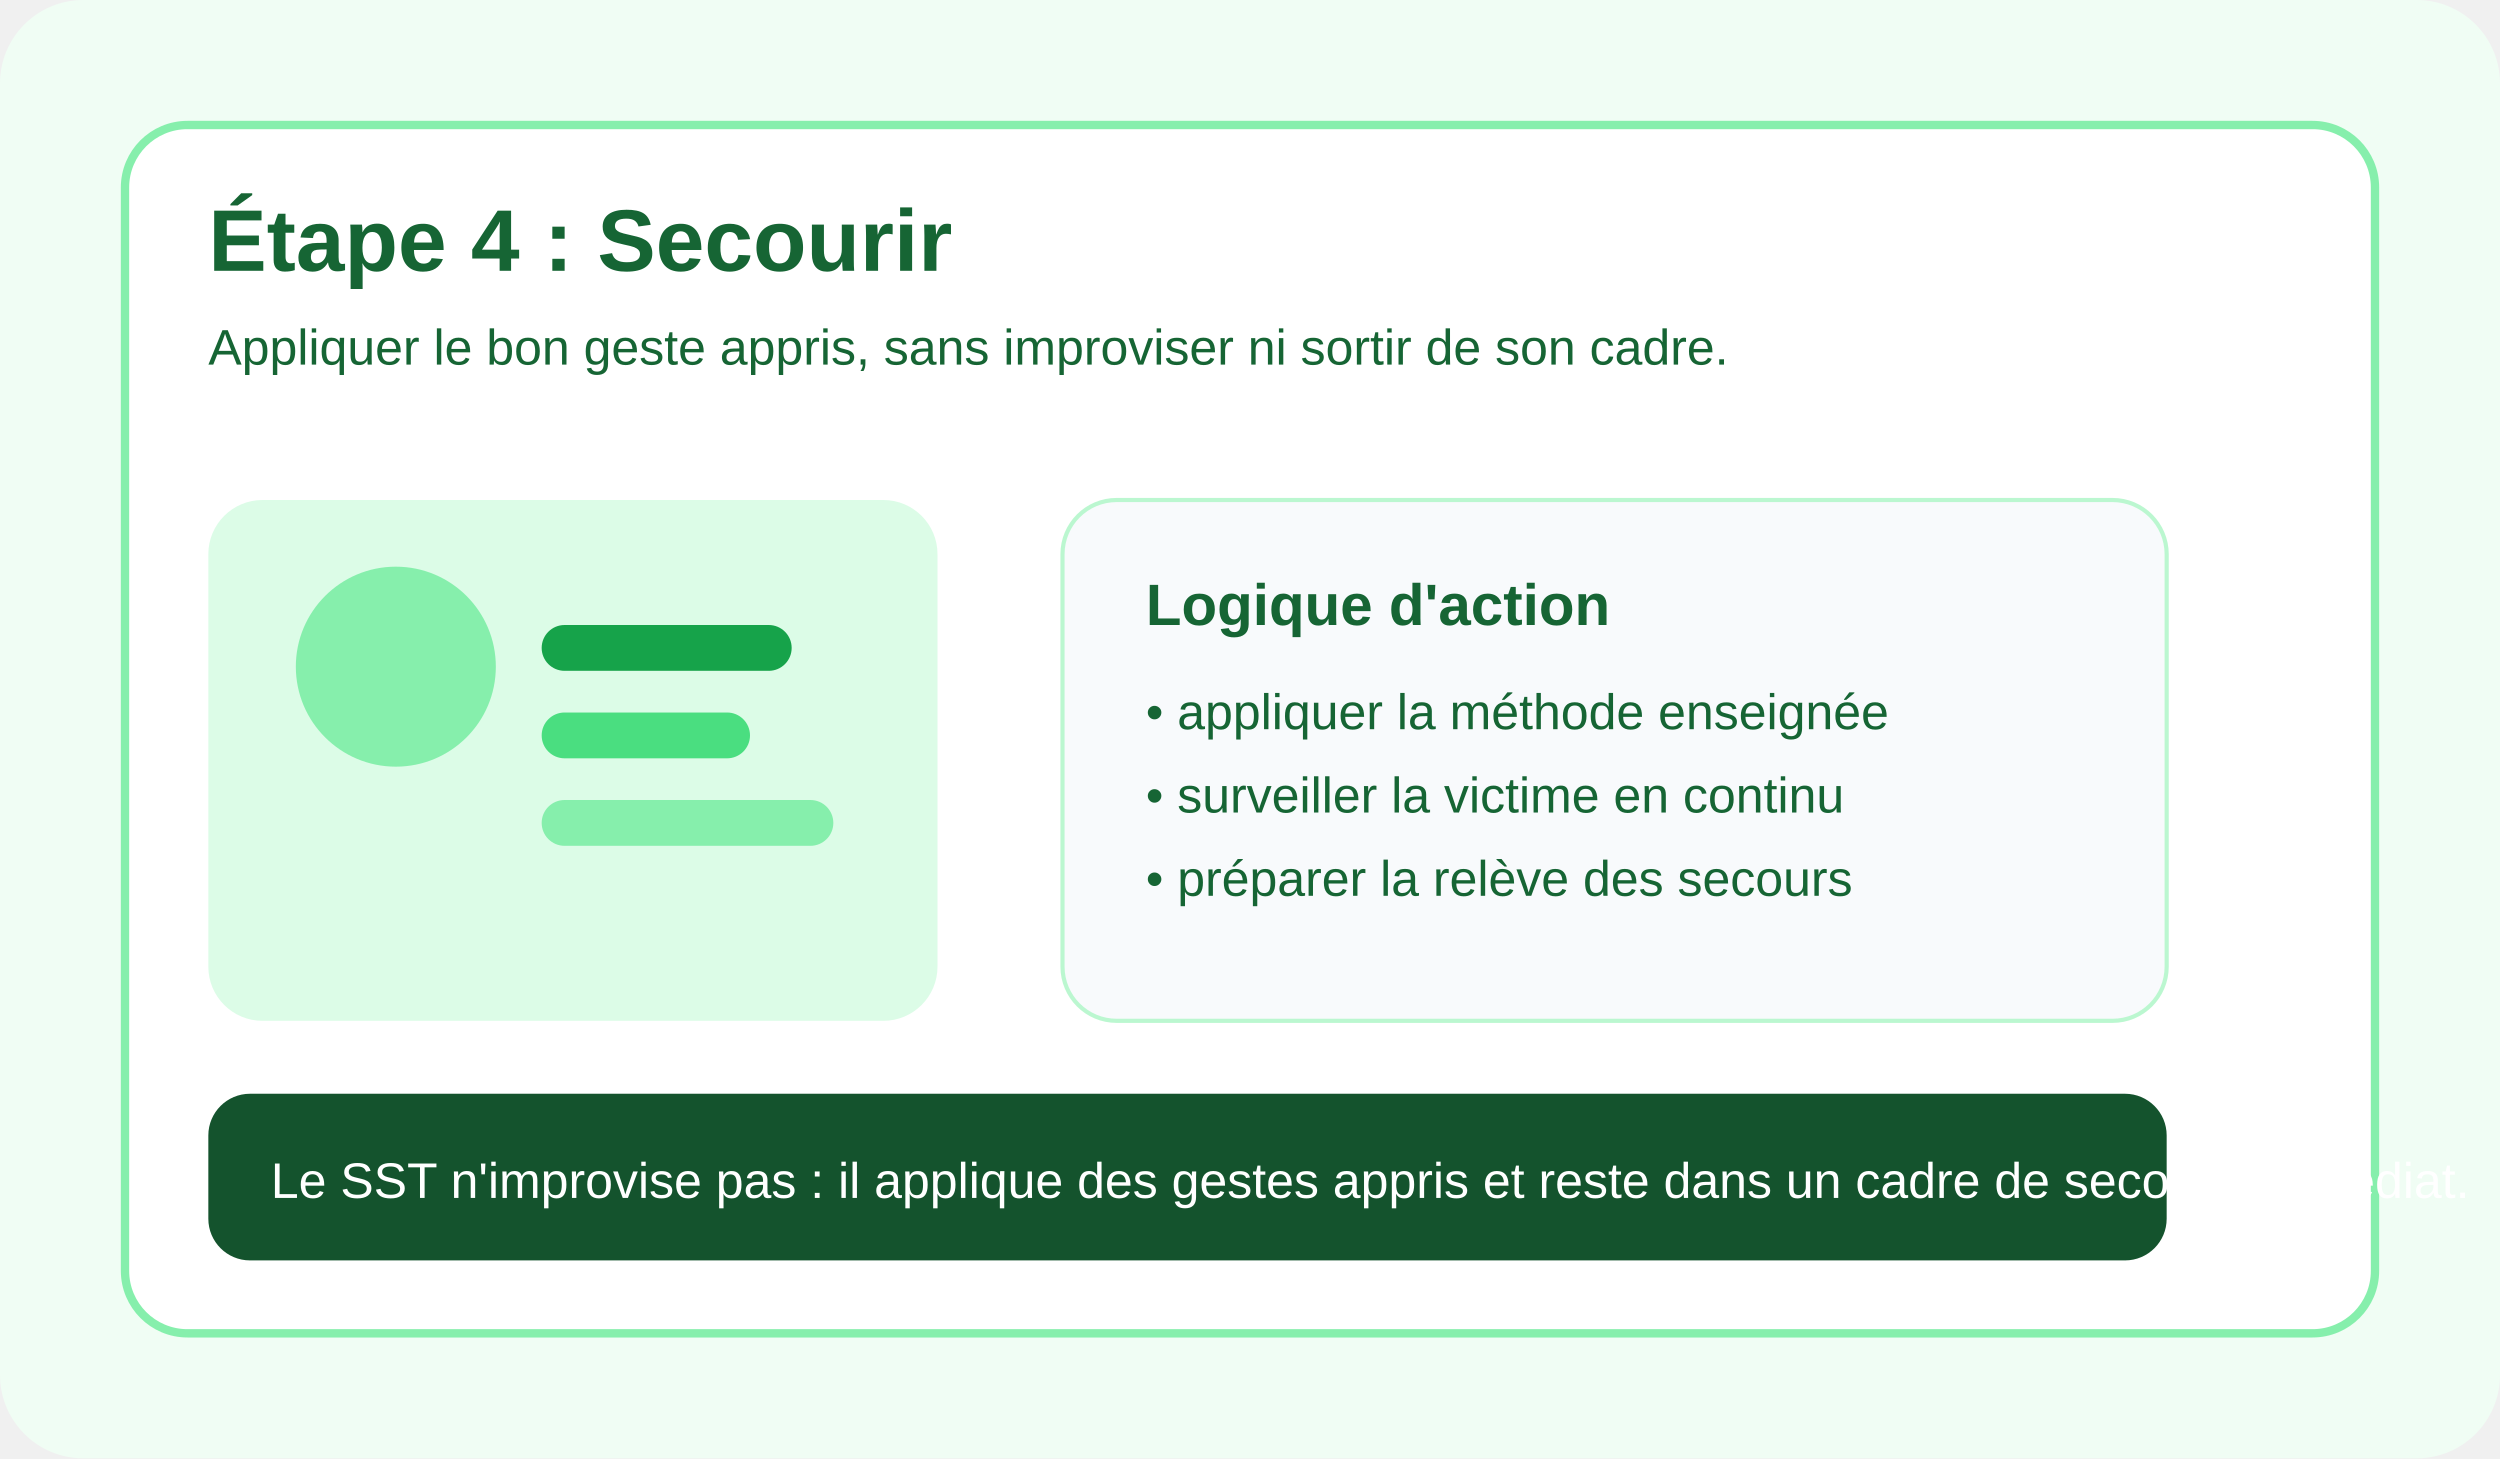
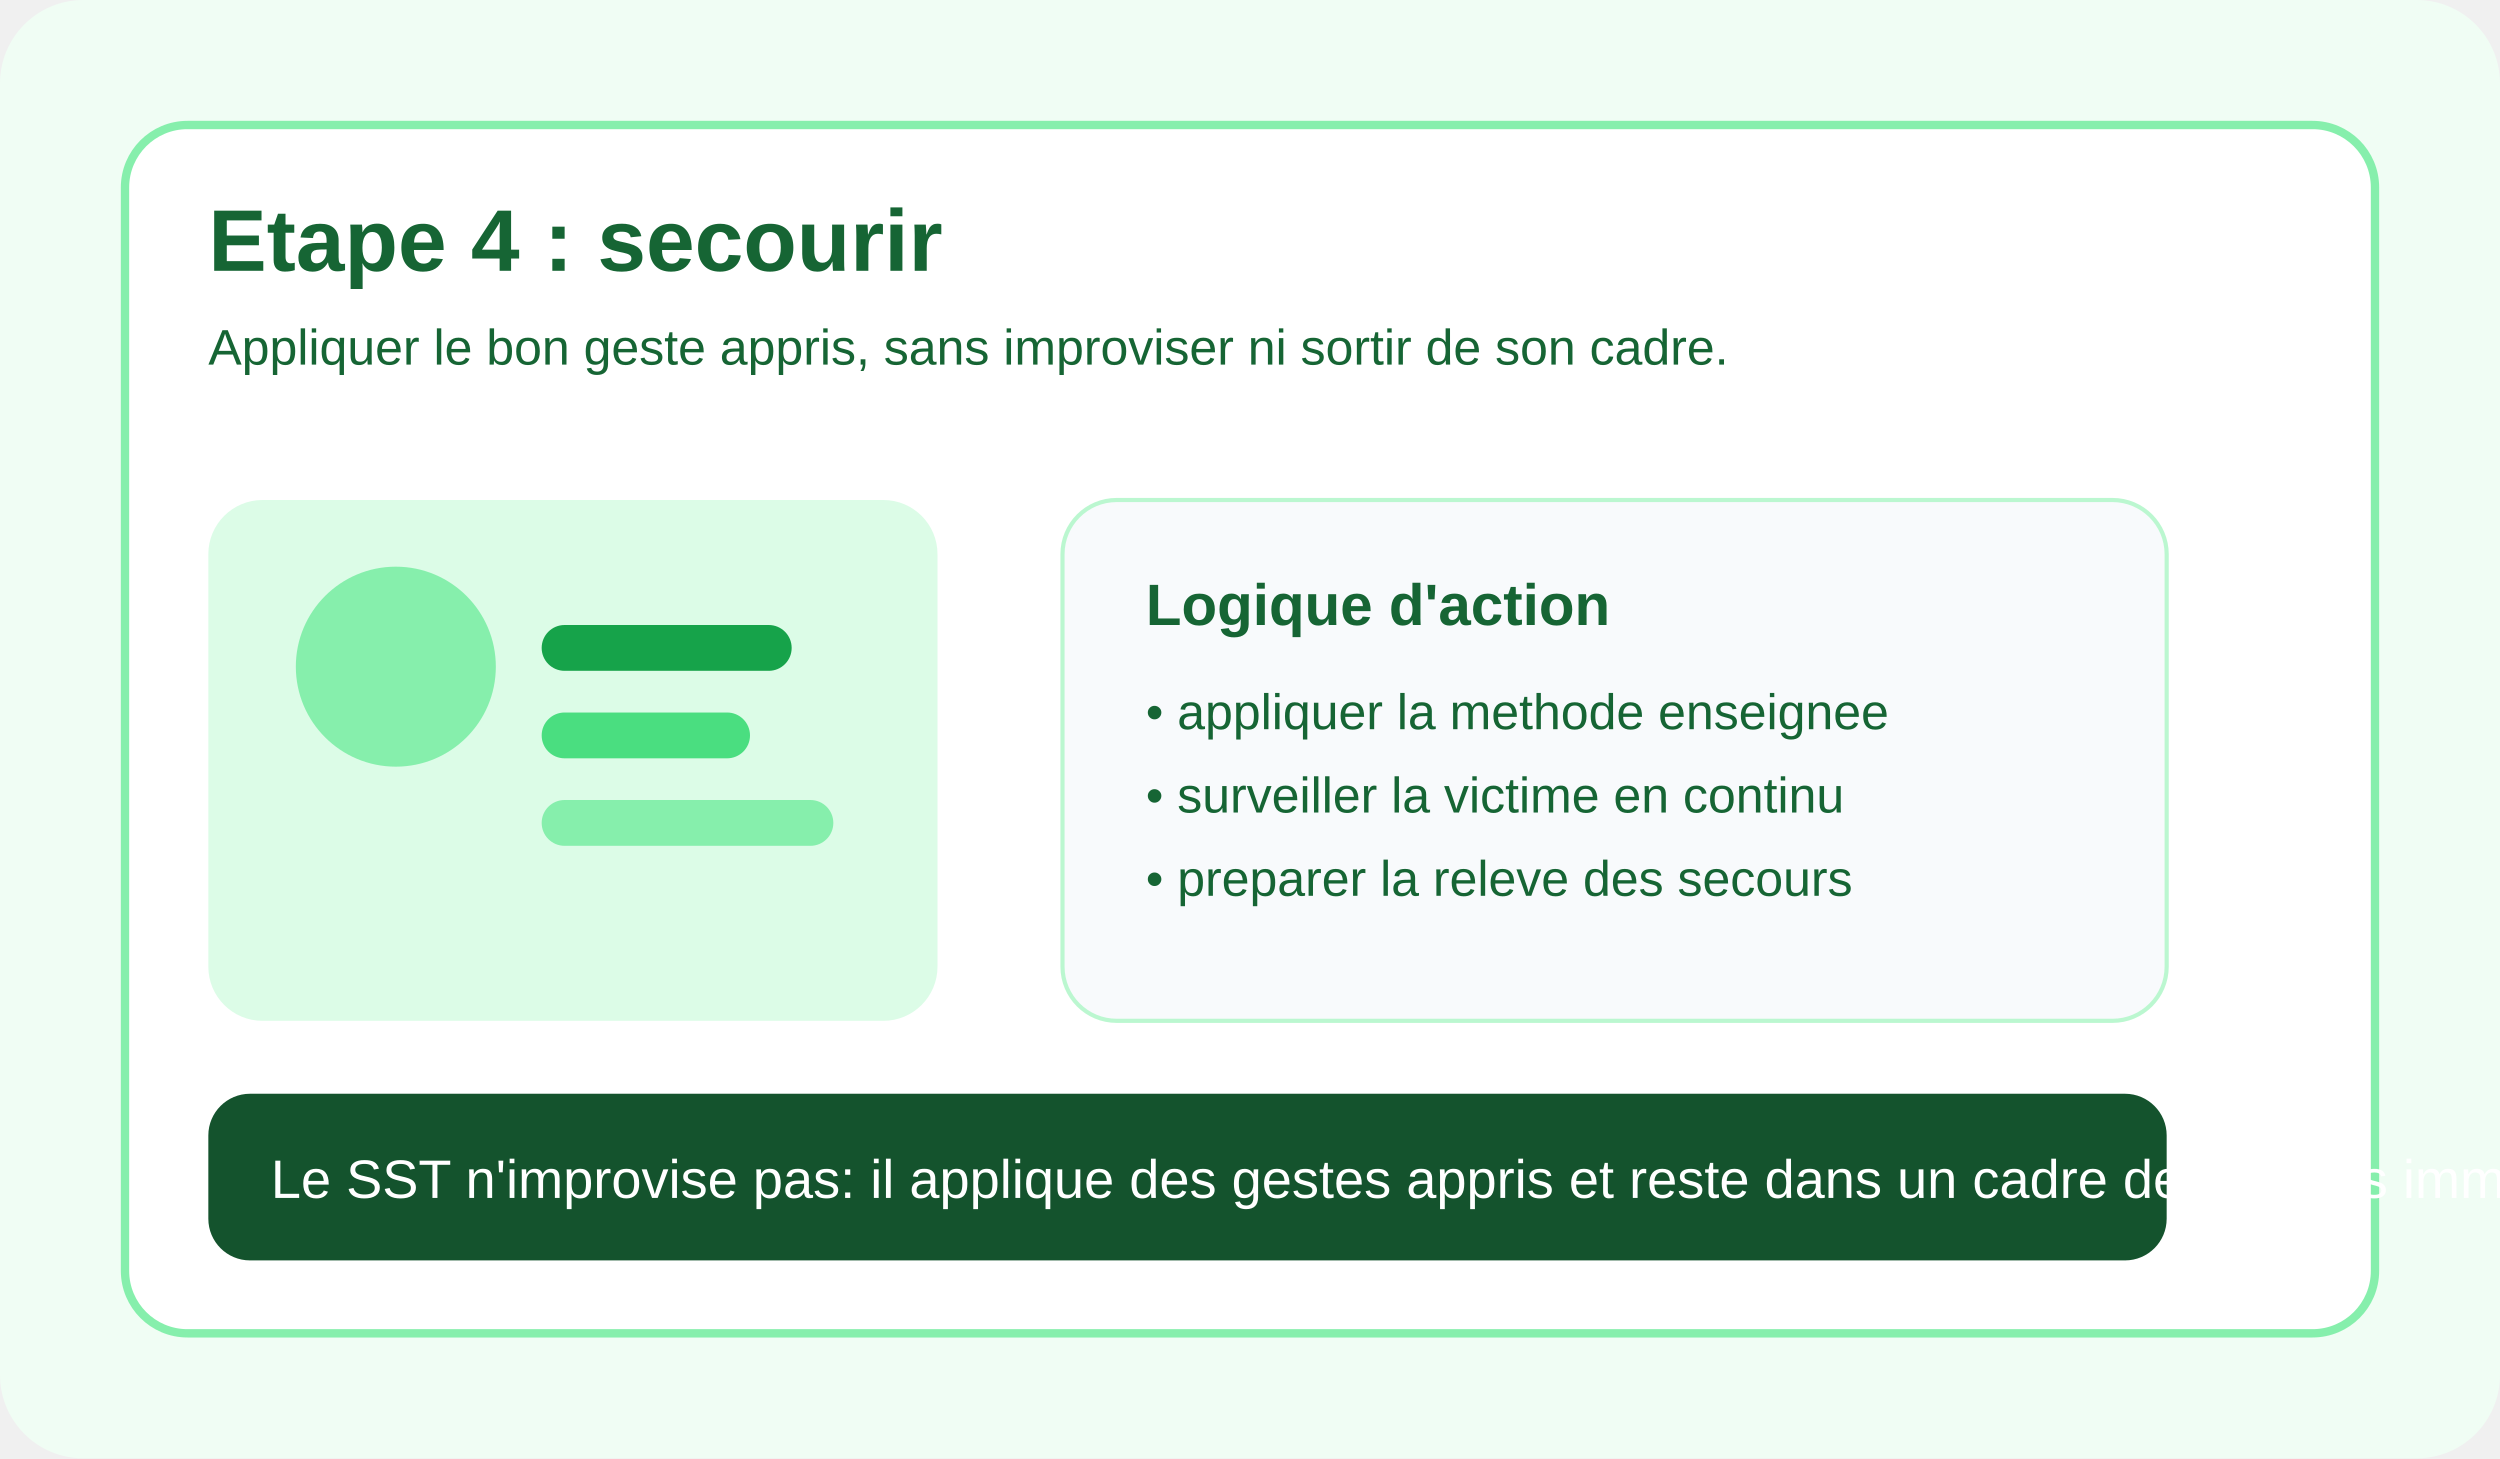
<svg xmlns="http://www.w3.org/2000/svg" width="1200" height="700" viewBox="0 0 1200 700" fill="none">
  <rect width="1200" height="700" rx="40" fill="#F0FDF4" />
  <rect x="60" y="60" width="1080" height="580" rx="30" fill="#FFFFFF" stroke="#86EFAC" stroke-width="4" />
-   <text x="100" y="130" fill="#166534" font-family="Arial, Helvetica, sans-serif" font-size="42" font-weight="700">Étape 4 : Secourir</text>
+   <text x="100" y="130" fill="#166534" font-family="Arial, Helvetica, sans-serif" font-size="42" font-weight="700">Etape 4 : secourir</text>
  <text x="100" y="175" fill="#166534" font-family="Arial, Helvetica, sans-serif" font-size="24">Appliquer le bon geste appris, sans improviser ni sortir de son cadre.</text>
  <rect x="100" y="240" width="350" height="250" rx="26" fill="#DCFCE7" />
  <circle cx="190" cy="320" r="48" fill="#86EFAC" />
  <rect x="260" y="300" width="120" height="22" rx="11" fill="#16A34A" />
  <rect x="260" y="342" width="100" height="22" rx="11" fill="#4ADE80" />
  <rect x="260" y="384" width="140" height="22" rx="11" fill="#86EFAC" />
  <rect x="510" y="240" width="530" height="250" rx="26" fill="#F8FAFC" stroke="#BBF7D0" stroke-width="2" />
  <text x="550" y="300" fill="#166534" font-family="Arial, Helvetica, sans-serif" font-size="28" font-weight="700">Logique d'action</text>
-   <text x="550" y="350" fill="#166534" font-family="Arial, Helvetica, sans-serif" font-size="24">• appliquer la méthode enseignée</text>
+   <text x="550" y="350" fill="#166534" font-family="Arial, Helvetica, sans-serif" font-size="24">• appliquer la methode enseignee</text>
  <text x="550" y="390" fill="#166534" font-family="Arial, Helvetica, sans-serif" font-size="24">• surveiller la victime en continu</text>
-   <text x="550" y="430" fill="#166534" font-family="Arial, Helvetica, sans-serif" font-size="24">• préparer la relève des secours</text>
+   <text x="550" y="430" fill="#166534" font-family="Arial, Helvetica, sans-serif" font-size="24">• preparer la releve des secours</text>
  <rect x="100" y="525" width="940" height="80" rx="20" fill="#14532D" />
-   <text x="130" y="575" fill="#FFFFFF" font-family="Arial, Helvetica, sans-serif" font-size="24">Le SST n'improvise pas : il applique des gestes appris et reste dans un cadre de secours immédiat.</text>
+   <text x="130" y="575" fill="#FFFFFF" font-family="Arial, Helvetica, sans-serif" font-size="26">Le SST n'improvise pas: il applique des gestes appris et reste dans un cadre de secours immediat.</text>
</svg>
